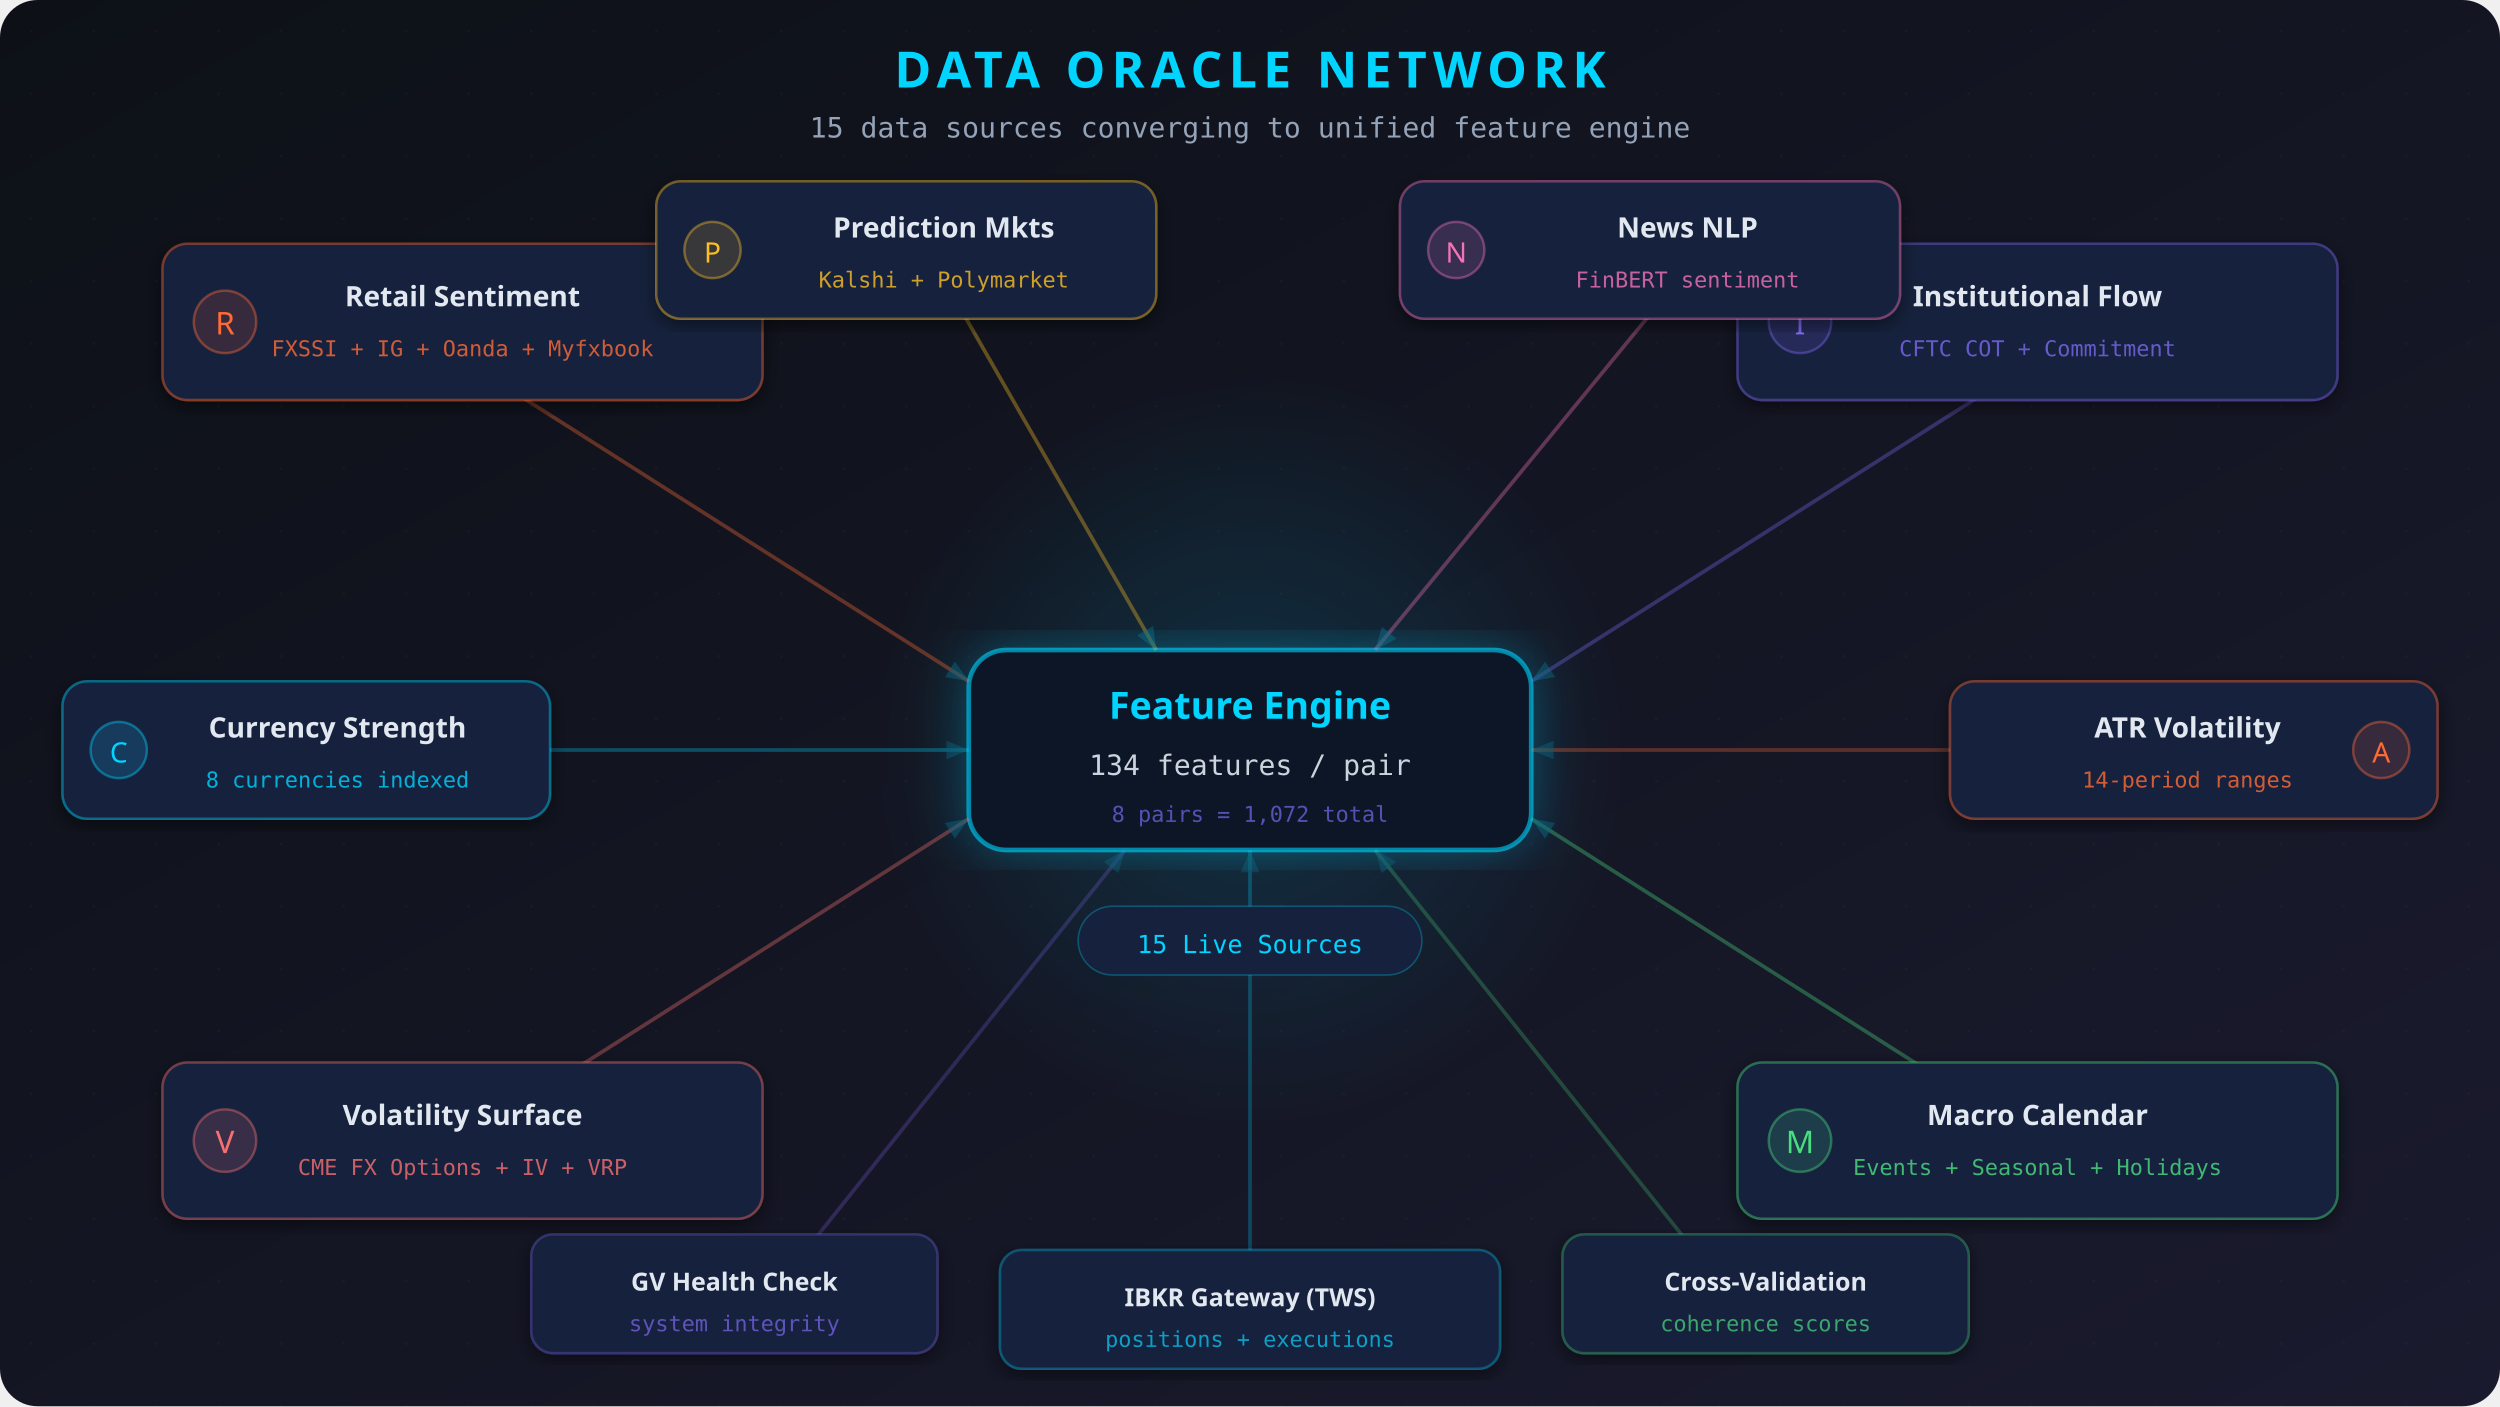
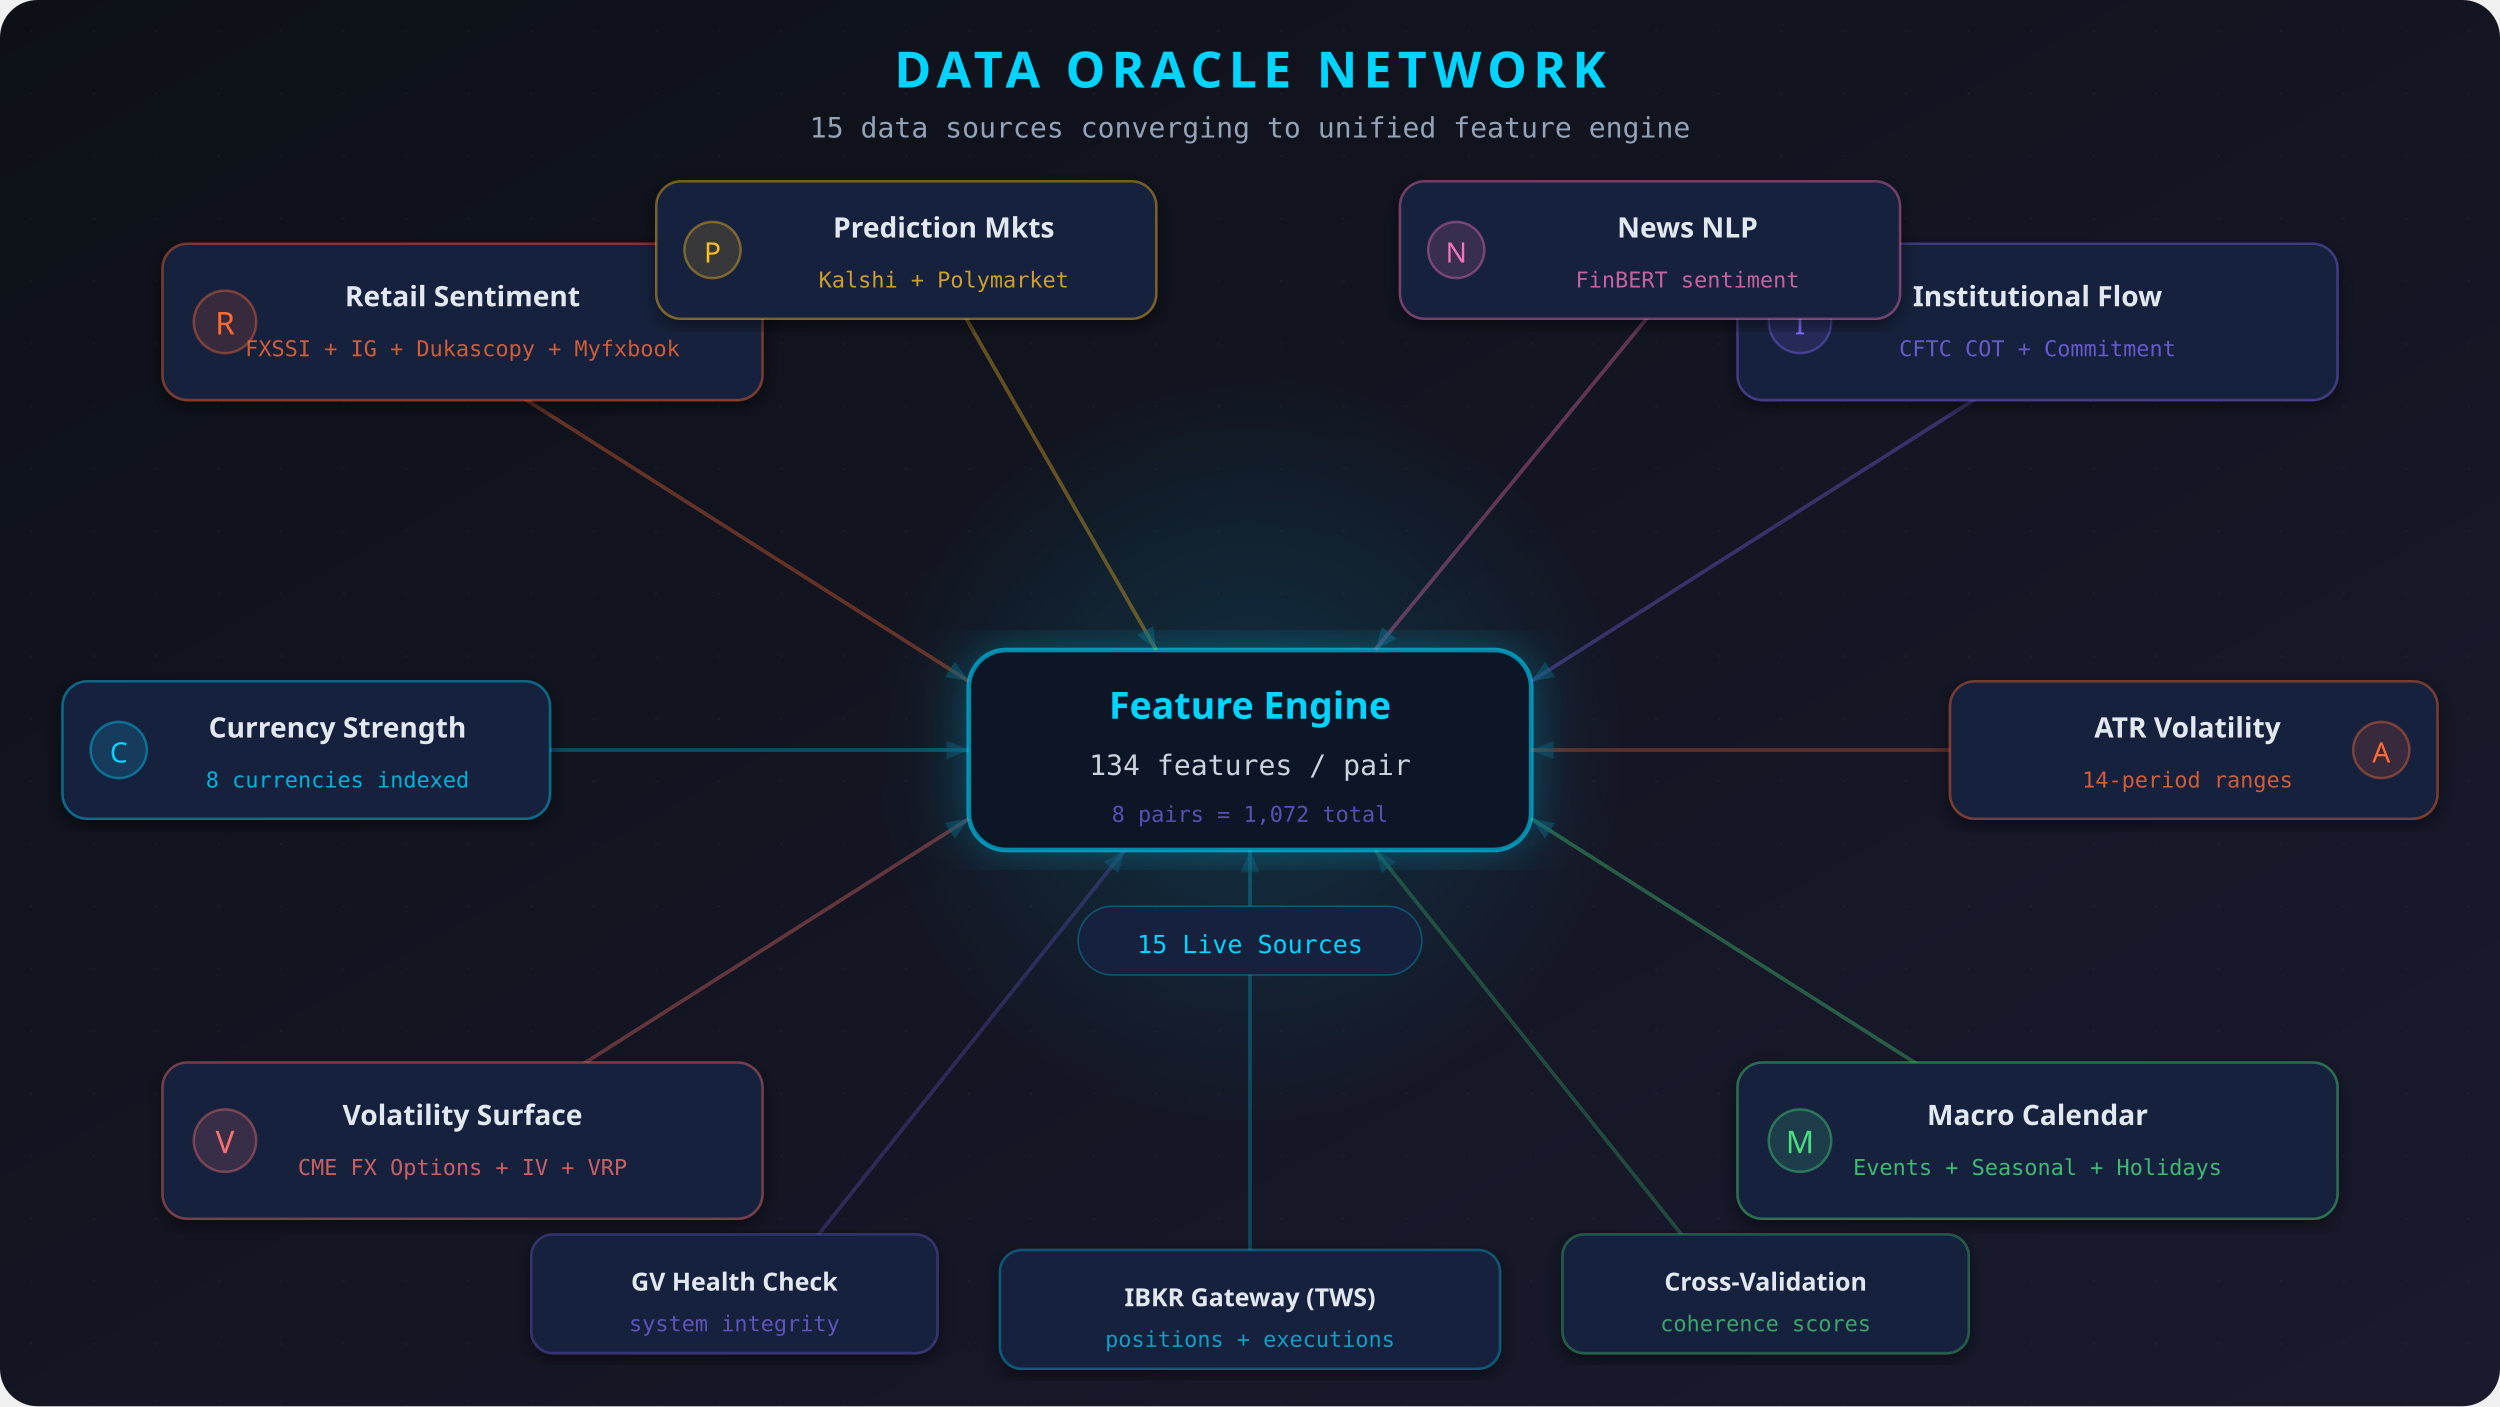
<svg xmlns="http://www.w3.org/2000/svg" viewBox="0 0 800 450" width="800" height="450">
  <defs>
    <linearGradient id="oracleBg" x1="0%" y1="0%" x2="100%" y2="100%">
      <stop offset="0%" style="stop-color:#0D1117" />
      <stop offset="100%" style="stop-color:#1A1A2E" />
    </linearGradient>
    <radialGradient id="centerGlow" cx="50%" cy="50%" r="50%">
      <stop offset="0%" style="stop-color:#00D4FF;stop-opacity:0.15" />
      <stop offset="100%" style="stop-color:#00D4FF;stop-opacity:0" />
    </radialGradient>
    <filter id="oShadow">
      <feDropShadow dx="0" dy="2" stdDeviation="3" flood-color="#000" flood-opacity="0.5" />
    </filter>
    <filter id="centerGlowF">
      <feDropShadow dx="0" dy="0" stdDeviation="8" flood-color="#00D4FF" flood-opacity="0.3" />
    </filter>
    <marker id="oArrow" markerWidth="6" markerHeight="5" refX="6" refY="2.5" orient="auto">
      <path d="M 0 0 L 6 2.5 L 0 5 Z" fill="#00D4FF" opacity="0.5" />
    </marker>
    <pattern id="oGrid" width="20" height="20" patternUnits="userSpaceOnUse">
      <circle cx="10" cy="10" r="0.4" fill="#fff" opacity="0.03" />
    </pattern>
  </defs>
  <rect width="800" height="450" fill="url(#oracleBg)" rx="12" />
  <rect width="800" height="450" fill="url(#oGrid)" rx="12" />
  <text x="400" y="28" text-anchor="middle" font-family="'Segoe UI', system-ui, sans-serif" font-size="16" font-weight="700" fill="#00D4FF" letter-spacing="2">DATA ORACLE NETWORK</text>
  <text x="400" y="44" text-anchor="middle" font-family="monospace" font-size="9" fill="#94A3B8">15 data sources converging to unified feature engine</text>
  <circle cx="400" cy="240" r="120" fill="url(#centerGlow)" />
  <g filter="url(#centerGlowF)">
    <rect x="310" y="208" width="180" height="64" rx="12" fill="#0A1628" stroke="#00D4FF" stroke-opacity="0.6" stroke-width="1.5" />
    <text x="400" y="230" text-anchor="middle" font-family="'Segoe UI', sans-serif" font-size="12" fill="#00D4FF" font-weight="800">Feature Engine</text>
    <text x="400" y="248" text-anchor="middle" font-family="monospace" font-size="9" fill="#E2E8F0" opacity="0.9">134 features / pair</text>
    <text x="400" y="263" text-anchor="middle" font-family="monospace" font-size="7" fill="#7B68EE" opacity="0.7">8 pairs = 1,072 total</text>
  </g>
  <g stroke-width="1.2" fill="none" marker-end="url(#oArrow)">
    <line x1="148" y1="115" x2="310" y2="218" stroke="#FF6B35" opacity="0.35" />
    <line x1="652" y1="115" x2="490" y2="218" stroke="#7B68EE" opacity="0.35" />
    <line x1="148" y1="365" x2="310" y2="262" stroke="#F87171" opacity="0.35" />
    <line x1="652" y1="365" x2="490" y2="262" stroke="#4ADE80" opacity="0.35" />
    <line x1="300" y1="86" x2="370" y2="208" stroke="#FBBF24" opacity="0.35" />
    <line x1="540" y1="86" x2="440" y2="208" stroke="#F472B6" opacity="0.35" />
    <line x1="80" y1="240" x2="310" y2="240" stroke="#00D4FF" opacity="0.3" />
    <line x1="720" y1="240" x2="490" y2="240" stroke="#FF6B35" opacity="0.3" />
    <line x1="250" y1="410" x2="360" y2="272" stroke="#7B68EE" opacity="0.25" />
    <line x1="400" y1="420" x2="400" y2="272" stroke="#00D4FF" opacity="0.25" />
    <line x1="550" y1="410" x2="440" y2="272" stroke="#4ADE80" opacity="0.25" />
  </g>
  <g filter="url(#oShadow)">
    <rect x="52" y="78" width="192" height="50" rx="8" fill="#16213E" stroke="#FF6B35" stroke-opacity="0.4" stroke-width="0.8" />
    <circle cx="72" cy="103" r="10" fill="#FF6B35" fill-opacity="0.15" stroke="#FF6B35" stroke-opacity="0.4" stroke-width="0.8" />
    <text x="72" y="107" text-anchor="middle" font-family="sans-serif" font-size="10" fill="#FF6B35">R</text>
    <text x="148" y="98" text-anchor="middle" font-family="'Segoe UI', sans-serif" font-size="9" fill="#E2E8F0" font-weight="700">Retail Sentiment</text>
-     <text x="148" y="114" text-anchor="middle" font-family="monospace" font-size="7" fill="#FF6B35" opacity="0.8">FXSSI + IG + Oanda + Myfxbook</text>
+     <text x="148" y="114" text-anchor="middle" font-family="monospace" font-size="7" fill="#FF6B35" opacity="0.8">FXSSI + IG + Dukascopy + Myfxbook</text>
  </g>
  <g filter="url(#oShadow)">
    <rect x="556" y="78" width="192" height="50" rx="8" fill="#16213E" stroke="#7B68EE" stroke-opacity="0.4" stroke-width="0.8" />
    <circle cx="576" cy="103" r="10" fill="#7B68EE" fill-opacity="0.15" stroke="#7B68EE" stroke-opacity="0.4" stroke-width="0.8" />
    <text x="576" y="107" text-anchor="middle" font-family="sans-serif" font-size="10" fill="#7B68EE">I</text>
    <text x="652" y="98" text-anchor="middle" font-family="'Segoe UI', sans-serif" font-size="9" fill="#E2E8F0" font-weight="700">Institutional Flow</text>
    <text x="652" y="114" text-anchor="middle" font-family="monospace" font-size="7" fill="#7B68EE" opacity="0.8">CFTC COT + Commitment</text>
  </g>
  <g filter="url(#oShadow)">
    <rect x="210" y="58" width="160" height="44" rx="8" fill="#16213E" stroke="#FBBF24" stroke-opacity="0.4" stroke-width="0.8" />
    <circle cx="228" cy="80" r="9" fill="#FBBF24" fill-opacity="0.15" stroke="#FBBF24" stroke-opacity="0.4" stroke-width="0.8" />
    <text x="228" y="84" text-anchor="middle" font-family="sans-serif" font-size="9" fill="#FBBF24">P</text>
    <text x="302" y="76" text-anchor="middle" font-family="'Segoe UI', sans-serif" font-size="9" fill="#E2E8F0" font-weight="700">Prediction Mkts</text>
    <text x="302" y="92" text-anchor="middle" font-family="monospace" font-size="7" fill="#FBBF24" opacity="0.8">Kalshi + Polymarket</text>
  </g>
  <g filter="url(#oShadow)">
    <rect x="448" y="58" width="160" height="44" rx="8" fill="#16213E" stroke="#F472B6" stroke-opacity="0.4" stroke-width="0.8" />
    <circle cx="466" cy="80" r="9" fill="#F472B6" fill-opacity="0.15" stroke="#F472B6" stroke-opacity="0.4" stroke-width="0.8" />
    <text x="466" y="84" text-anchor="middle" font-family="sans-serif" font-size="9" fill="#F472B6">N</text>
    <text x="540" y="76" text-anchor="middle" font-family="'Segoe UI', sans-serif" font-size="9" fill="#E2E8F0" font-weight="700">News NLP</text>
    <text x="540" y="92" text-anchor="middle" font-family="monospace" font-size="7" fill="#F472B6" opacity="0.8">FinBERT sentiment</text>
  </g>
  <g filter="url(#oShadow)">
    <rect x="20" y="218" width="156" height="44" rx="8" fill="#16213E" stroke="#00D4FF" stroke-opacity="0.4" stroke-width="0.8" />
    <circle cx="38" cy="240" r="9" fill="#00D4FF" fill-opacity="0.15" stroke="#00D4FF" stroke-opacity="0.4" stroke-width="0.8" />
    <text x="38" y="244" text-anchor="middle" font-family="sans-serif" font-size="9" fill="#00D4FF">C</text>
    <text x="108" y="236" text-anchor="middle" font-family="'Segoe UI', sans-serif" font-size="9" fill="#E2E8F0" font-weight="700">Currency Strength</text>
    <text x="108" y="252" text-anchor="middle" font-family="monospace" font-size="7" fill="#00D4FF" opacity="0.8">8 currencies indexed</text>
  </g>
  <g filter="url(#oShadow)">
    <rect x="624" y="218" width="156" height="44" rx="8" fill="#16213E" stroke="#FF6B35" stroke-opacity="0.4" stroke-width="0.8" />
    <circle cx="762" cy="240" r="9" fill="#FF6B35" fill-opacity="0.15" stroke="#FF6B35" stroke-opacity="0.4" stroke-width="0.8" />
    <text x="762" y="244" text-anchor="middle" font-family="sans-serif" font-size="9" fill="#FF6B35">A</text>
    <text x="700" y="236" text-anchor="middle" font-family="'Segoe UI', sans-serif" font-size="9" fill="#E2E8F0" font-weight="700">ATR Volatility</text>
    <text x="700" y="252" text-anchor="middle" font-family="monospace" font-size="7" fill="#FF6B35" opacity="0.8">14-period ranges</text>
  </g>
  <g filter="url(#oShadow)">
    <rect x="52" y="340" width="192" height="50" rx="8" fill="#16213E" stroke="#F87171" stroke-opacity="0.4" stroke-width="0.8" />
    <circle cx="72" cy="365" r="10" fill="#F87171" fill-opacity="0.15" stroke="#F87171" stroke-opacity="0.4" stroke-width="0.8" />
    <text x="72" y="369" text-anchor="middle" font-family="sans-serif" font-size="10" fill="#F87171">V</text>
    <text x="148" y="360" text-anchor="middle" font-family="'Segoe UI', sans-serif" font-size="9" fill="#E2E8F0" font-weight="700">Volatility Surface</text>
    <text x="148" y="376" text-anchor="middle" font-family="monospace" font-size="7" fill="#F87171" opacity="0.8">CME FX Options + IV + VRP</text>
  </g>
  <g filter="url(#oShadow)">
    <rect x="556" y="340" width="192" height="50" rx="8" fill="#16213E" stroke="#4ADE80" stroke-opacity="0.4" stroke-width="0.8" />
    <circle cx="576" cy="365" r="10" fill="#4ADE80" fill-opacity="0.15" stroke="#4ADE80" stroke-opacity="0.4" stroke-width="0.8" />
    <text x="576" y="369" text-anchor="middle" font-family="sans-serif" font-size="10" fill="#4ADE80">M</text>
    <text x="652" y="360" text-anchor="middle" font-family="'Segoe UI', sans-serif" font-size="9" fill="#E2E8F0" font-weight="700">Macro Calendar</text>
    <text x="652" y="376" text-anchor="middle" font-family="monospace" font-size="7" fill="#4ADE80" opacity="0.8">Events + Seasonal + Holidays</text>
  </g>
  <g filter="url(#oShadow)">
    <rect x="170" y="395" width="130" height="38" rx="7" fill="#16213E" stroke="#7B68EE" stroke-opacity="0.3" stroke-width="0.8" />
    <text x="235" y="413" text-anchor="middle" font-family="'Segoe UI', sans-serif" font-size="8" fill="#E2E8F0" font-weight="600">GV Health Check</text>
    <text x="235" y="426" text-anchor="middle" font-family="monospace" font-size="7" fill="#7B68EE" opacity="0.7">system integrity</text>
  </g>
  <g filter="url(#oShadow)">
    <rect x="320" y="400" width="160" height="38" rx="7" fill="#16213E" stroke="#00D4FF" stroke-opacity="0.3" stroke-width="0.8" />
    <text x="400" y="418" text-anchor="middle" font-family="'Segoe UI', sans-serif" font-size="8" fill="#E2E8F0" font-weight="600">IBKR Gateway (TWS)</text>
    <text x="400" y="431" text-anchor="middle" font-family="monospace" font-size="7" fill="#00D4FF" opacity="0.7">positions + executions</text>
  </g>
  <g filter="url(#oShadow)">
    <rect x="500" y="395" width="130" height="38" rx="7" fill="#16213E" stroke="#4ADE80" stroke-opacity="0.3" stroke-width="0.8" />
    <text x="565" y="413" text-anchor="middle" font-family="'Segoe UI', sans-serif" font-size="8" fill="#E2E8F0" font-weight="600">Cross-Validation</text>
    <text x="565" y="426" text-anchor="middle" font-family="monospace" font-size="7" fill="#4ADE80" opacity="0.7">coherence scores</text>
  </g>
  <rect x="345" y="290" width="110" height="22" rx="11" fill="#16213E" stroke="#00D4FF" stroke-opacity="0.3" stroke-width="0.5" />
  <text x="400" y="305" text-anchor="middle" font-family="monospace" font-size="8" fill="#00D4FF">15 Live Sources</text>
</svg>
